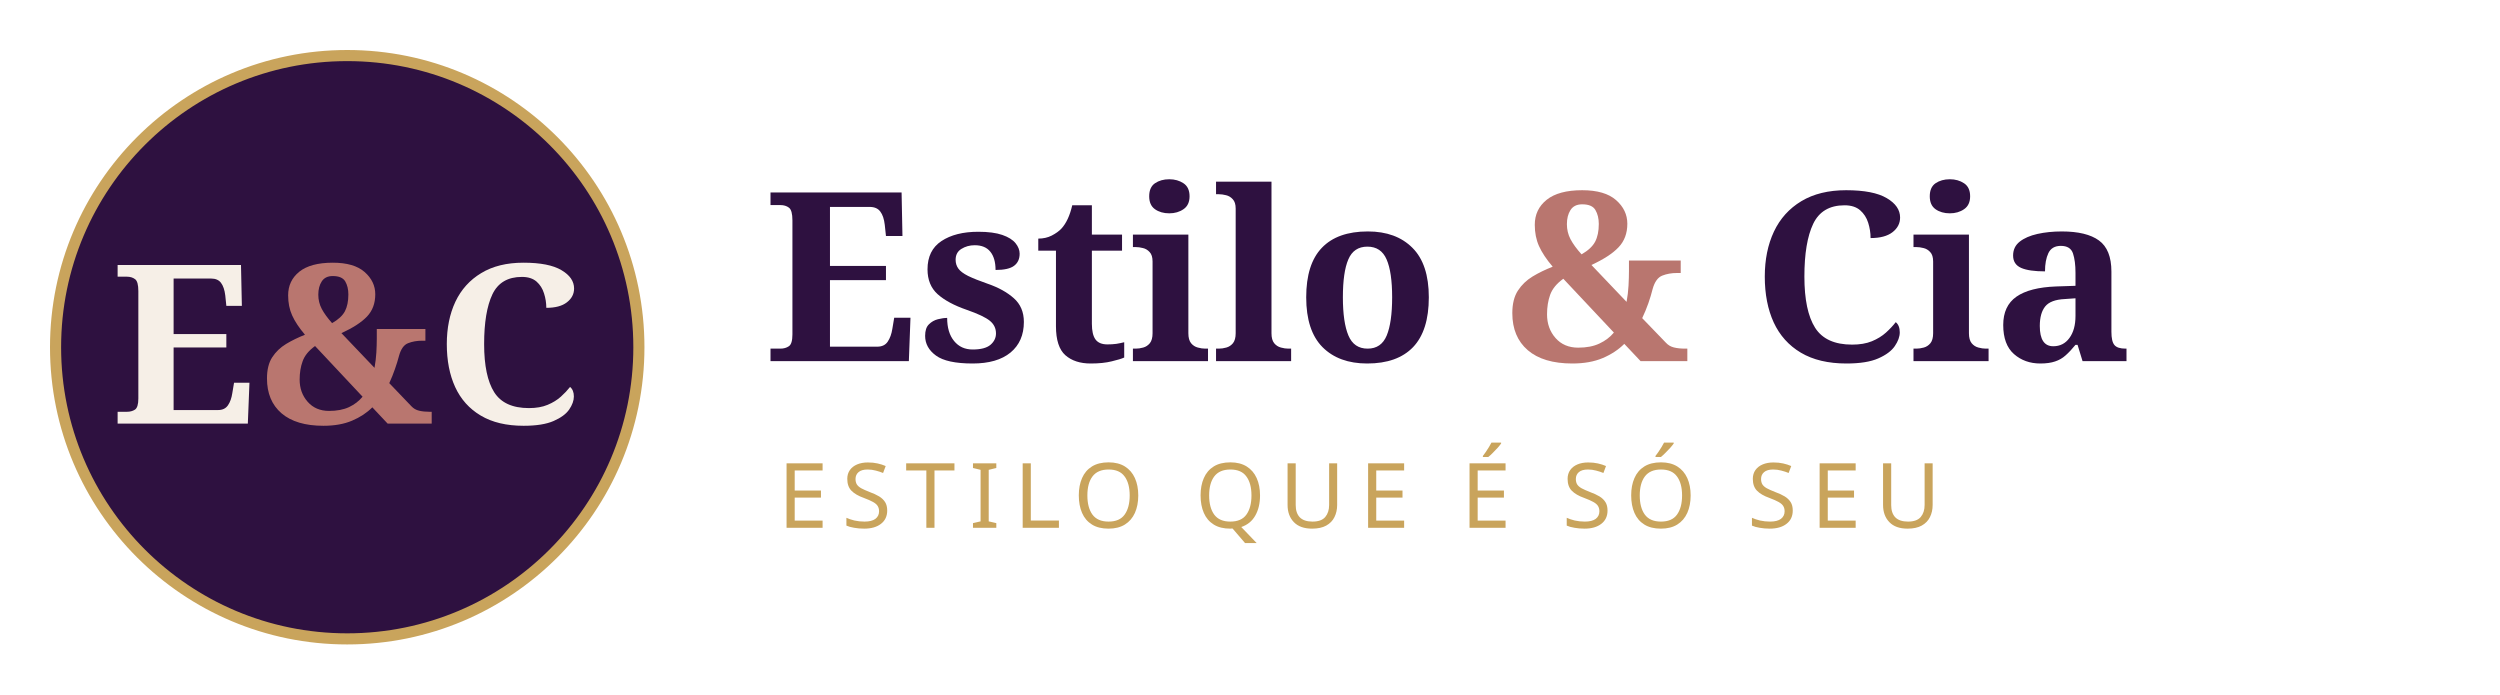
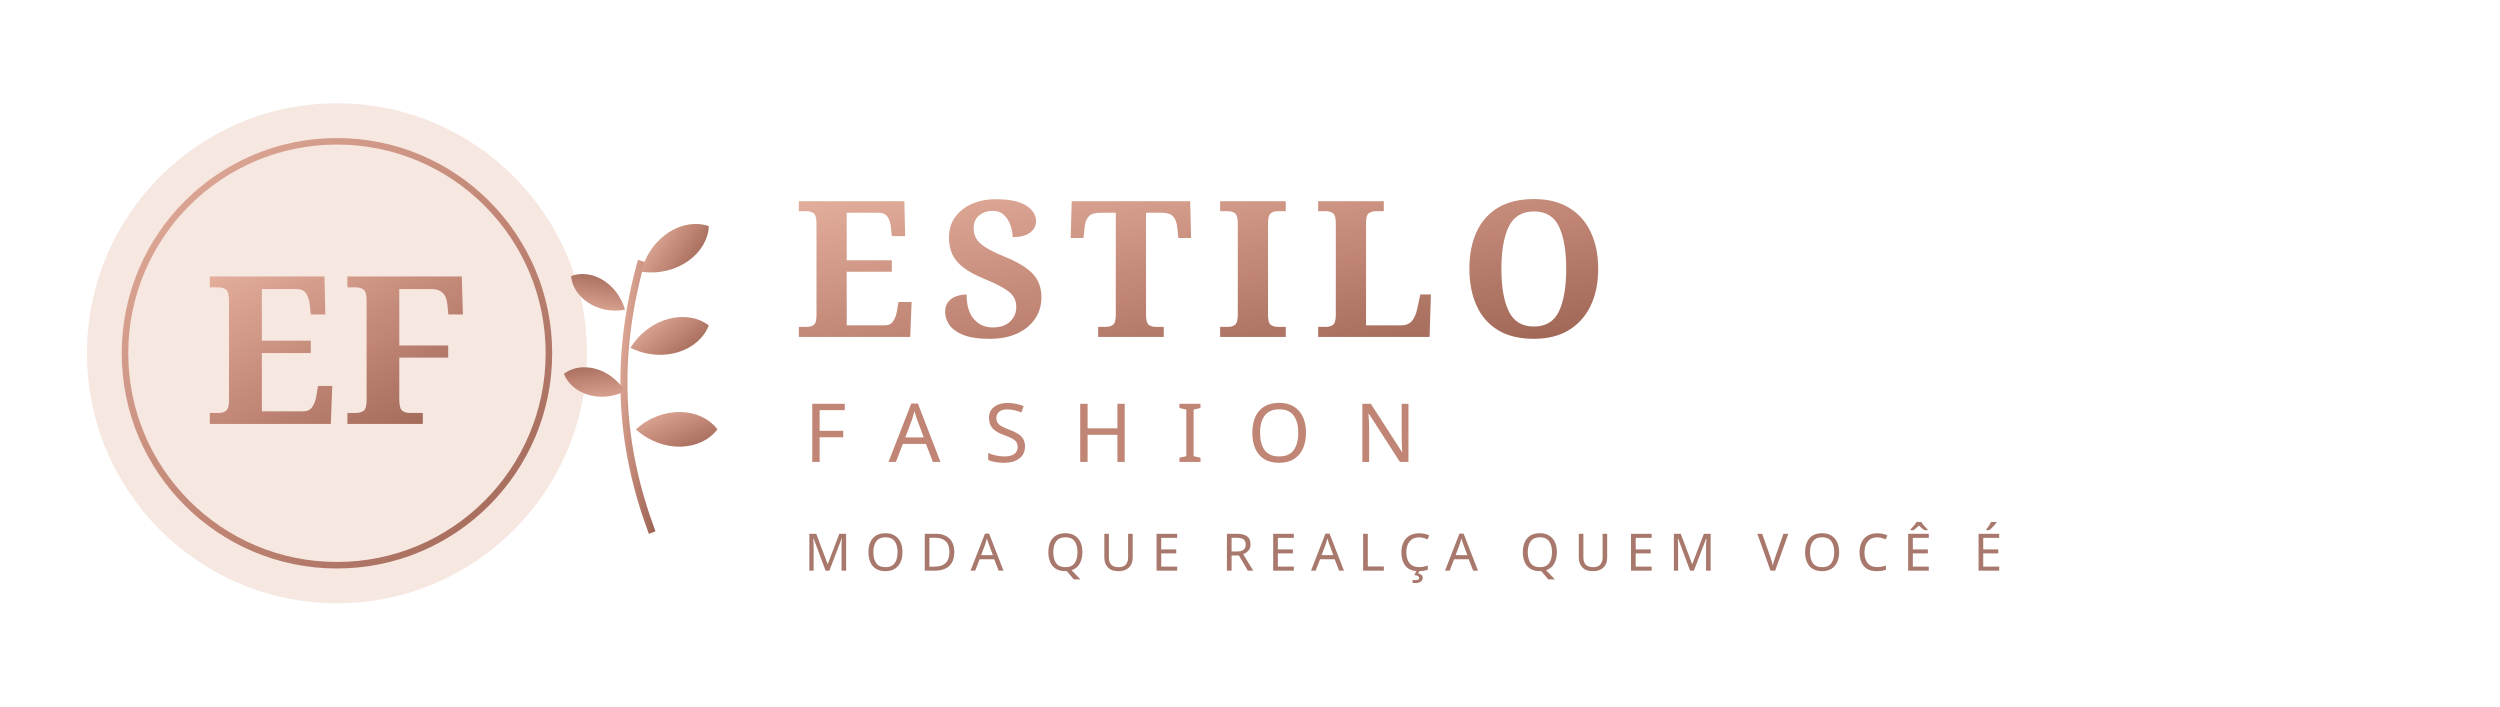
- <svg xmlns="http://www.w3.org/2000/svg" viewBox="0 0 360 100">
-   <circle cx="50" cy="50" r="42" fill="#2E1140" />
-   <circle cx="50" cy="50" r="42" fill="none" stroke="#C9A45C" stroke-width="1.6" />
-   <text x="50" y="61" text-anchor="middle" font-family="Playfair Display, Georgia, serif" font-weight="700" font-size="32" fill="#F6EFE7">E<tspan fill="#B9766F">&amp;</tspan>C</text>
-   <text x="110" y="52" font-family="Playfair Display, Georgia, serif" font-weight="700" font-size="34" fill="#2E1140">Estilo <tspan fill="#B9766F">&amp;</tspan> Cia</text>
-   <text x="112" y="76" font-family="Poppins, sans-serif" font-size="13" letter-spacing="2" fill="#C9A45C">ESTILO QUE É SÓ SEU</text>
+ <svg xmlns="http://www.w3.org/2000/svg" viewBox="0 0 460 130">
+   <defs>
+     <linearGradient id="rg" x1="0" y1="0" x2="1" y2="1">
+       <stop offset="0" stop-color="#E3AE9C" />
+       <stop offset="55%" stop-color="#C08574" />
+       <stop offset="100%" stop-color="#9E6555" />
+     </linearGradient>
+     <path id="folha" d="M0 0 C5 -4.5 12 -4 15 0 C12 4 5 4.5 0 0 Z" />
+   </defs>
+   <circle cx="62" cy="65" r="46" fill="#F6E7E1" />
+   <circle cx="62" cy="65" r="39" fill="none" stroke="url(#rg)" stroke-width="1.2" />
+   <text x="62" y="78" text-anchor="middle" font-family="Playfair Display, Georgia, serif" font-weight="700" font-size="38" fill="url(#rg)" letter-spacing="0.5">EF</text>
+   <g fill="url(#rg)">
+     <path d="M120 98 C114 82 113 66 118 48" stroke="url(#rg)" stroke-width="1.3" fill="none" />
+     <use href="#folha" transform="translate(118,50) rotate(-34)" />
+     <use href="#folha" transform="translate(116,64) rotate(-16)" />
+     <use href="#folha" transform="translate(117,79) rotate(0)" />
+     <use href="#folha" transform="translate(115,57) rotate(-148) scale(.78)" />
+     <use href="#folha" transform="translate(115,72) rotate(-164) scale(.78)" />
+   </g>
+   <text x="146" y="62" font-family="Playfair Display, Georgia, serif" font-weight="700" font-size="35" fill="url(#rg)" letter-spacing="4">ESTILO</text>
+   <text x="148" y="85" font-family="Poppins, sans-serif" font-size="15" letter-spacing="8" fill="#C08574">FASHION</text>
+   <text x="148" y="105" font-family="Poppins, sans-serif" font-size="9.5" letter-spacing="2.6" fill="#A9786C">MODA QUE REALÇA QUEM VOCÊ É</text>
</svg>
